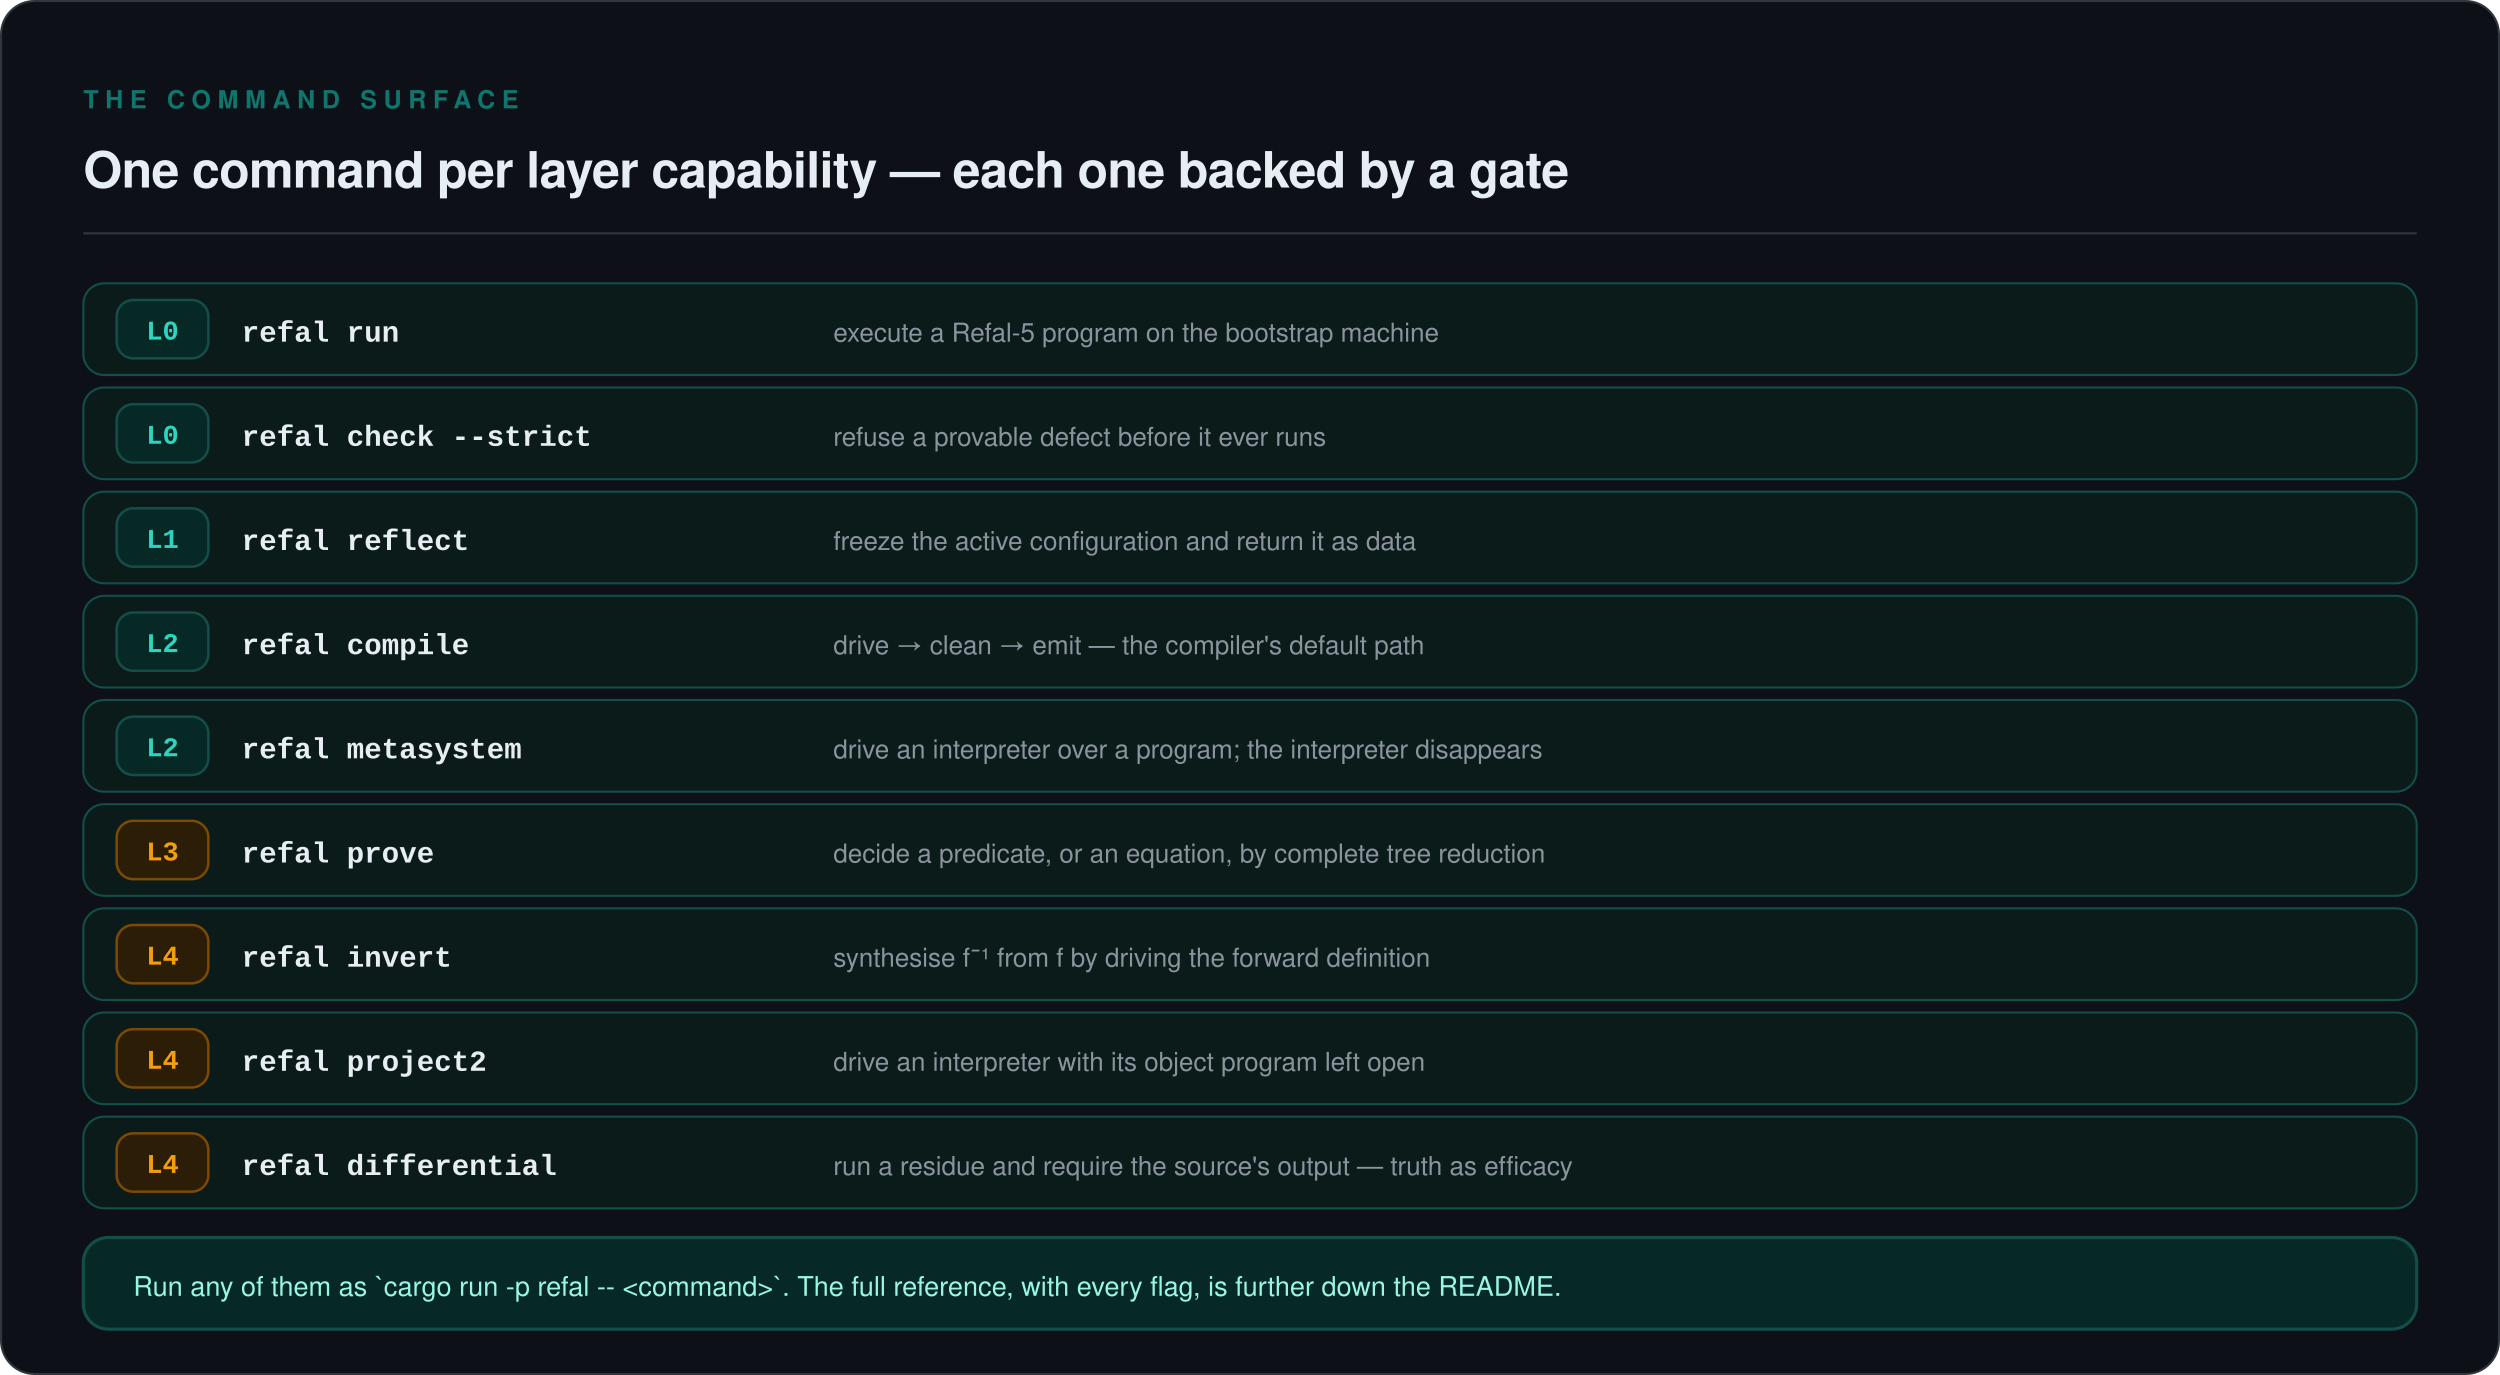
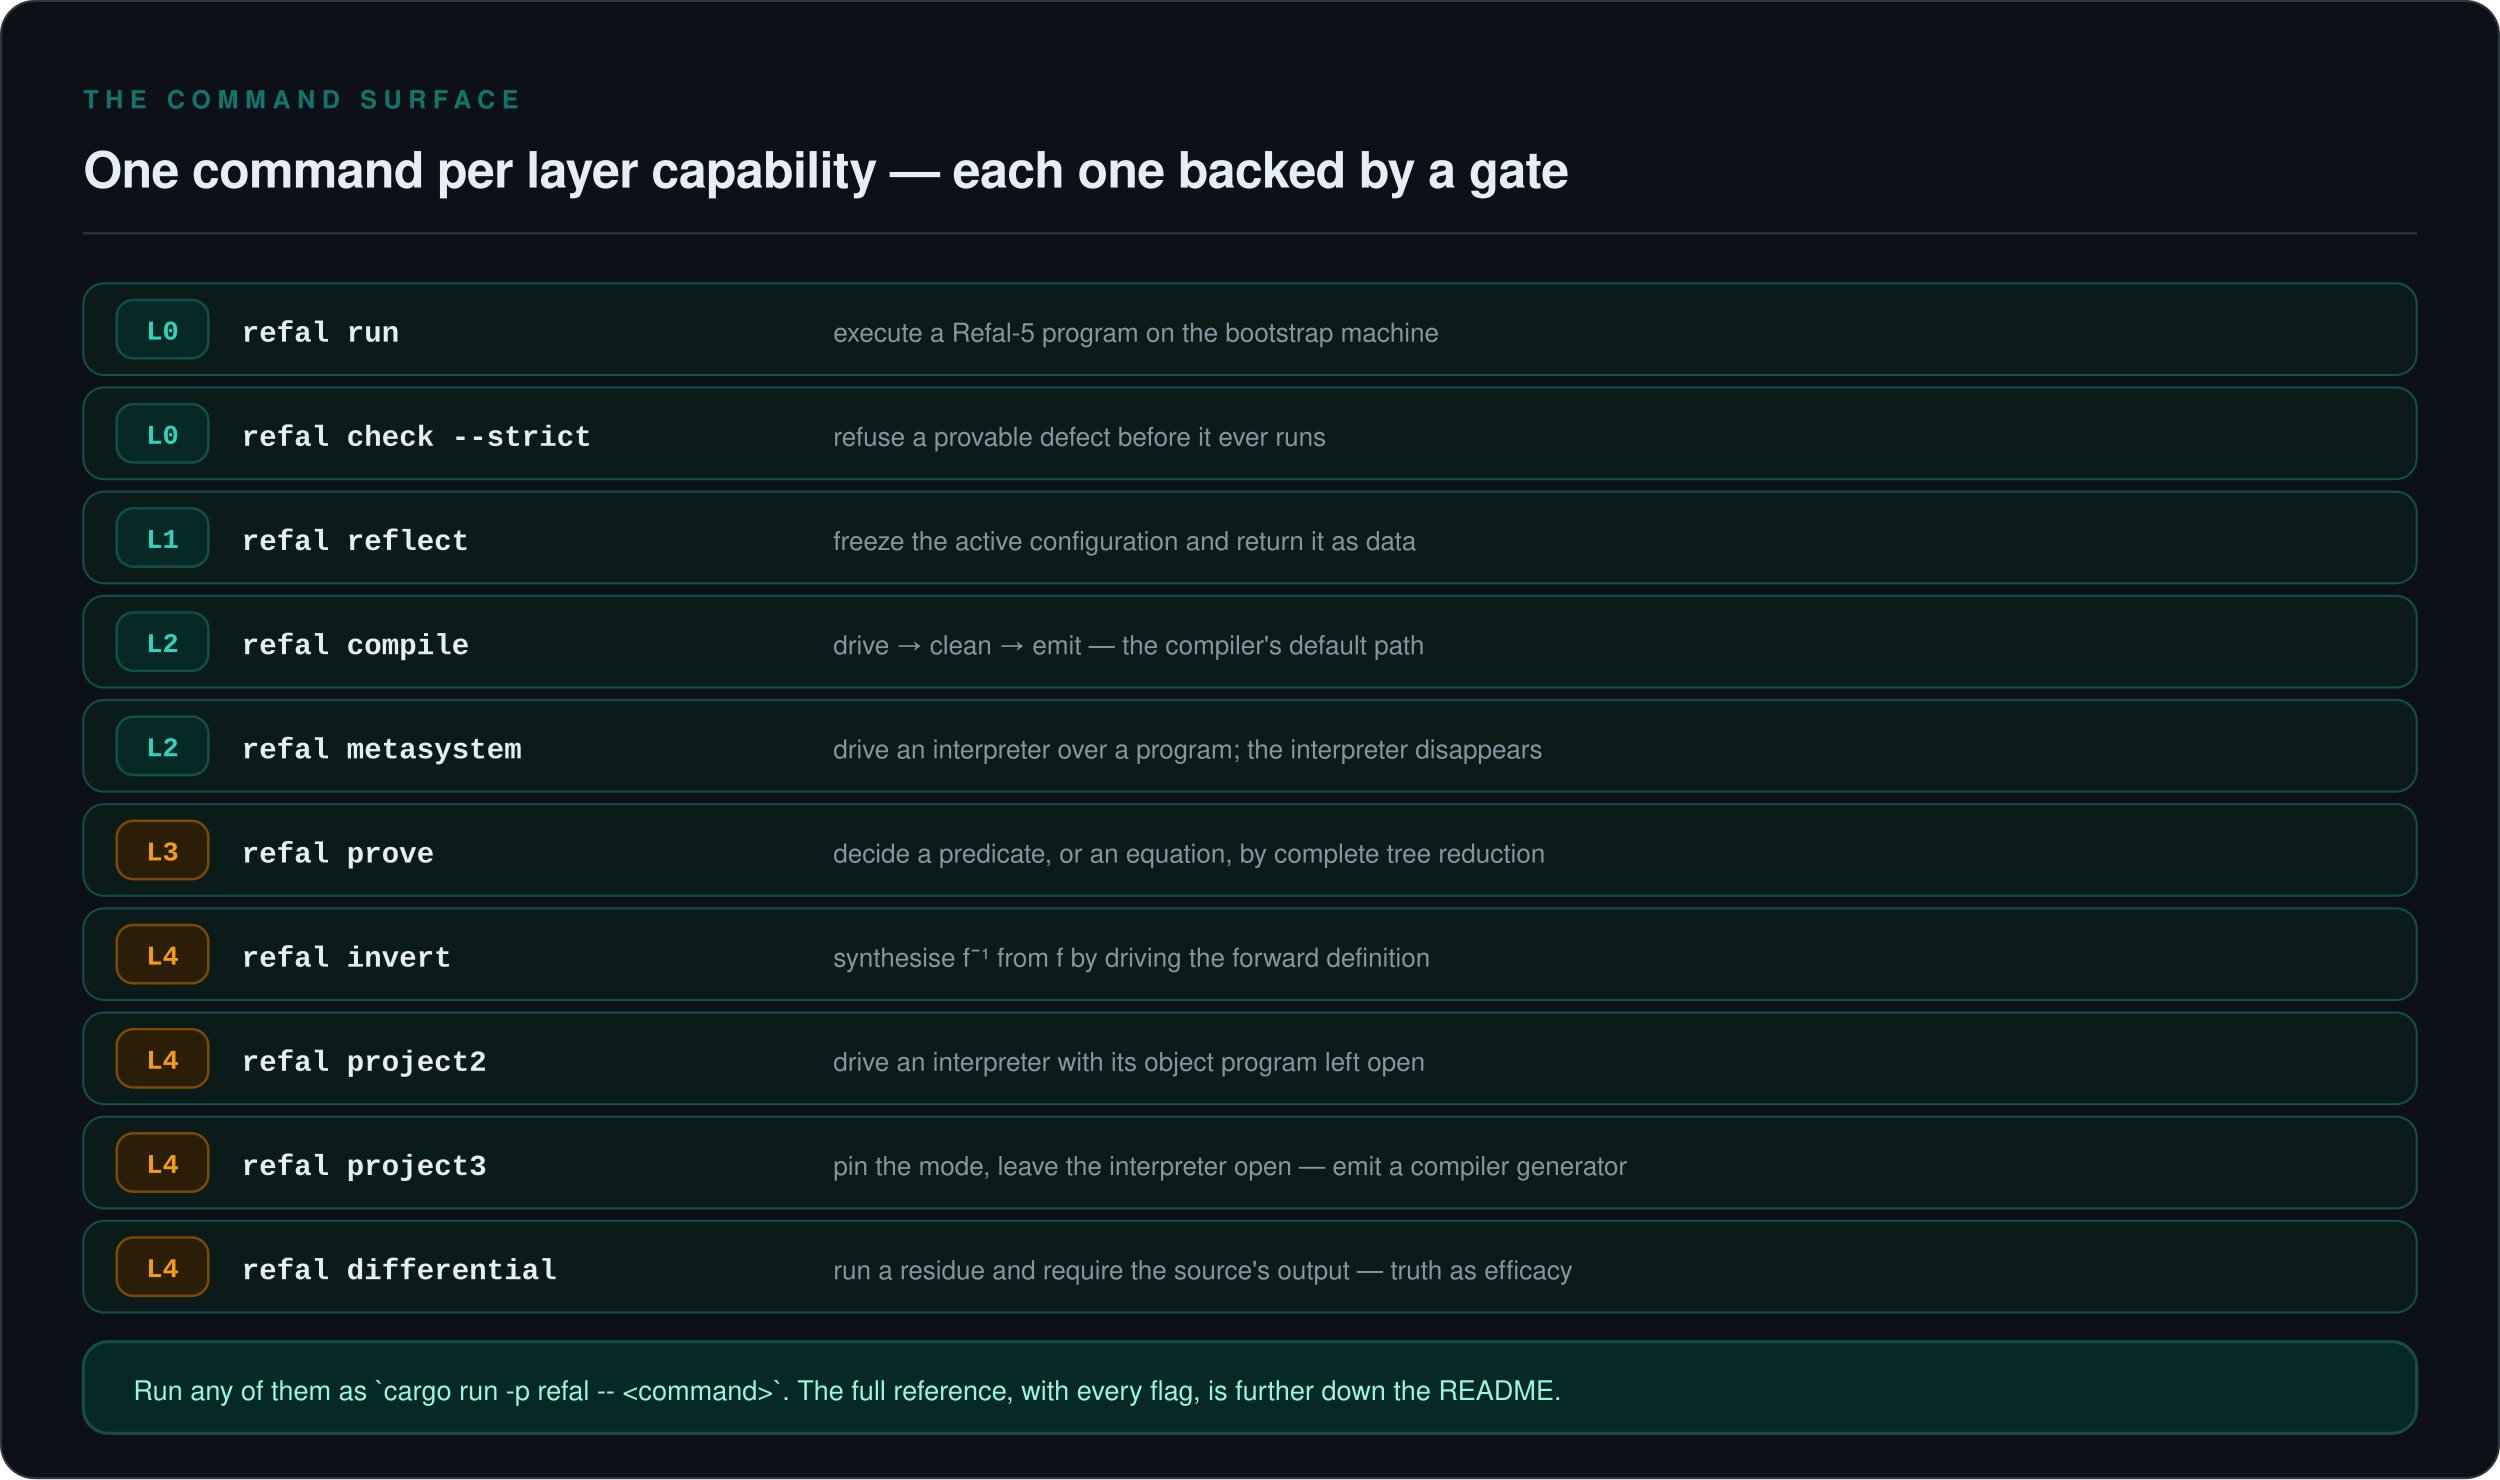
- <svg xmlns="http://www.w3.org/2000/svg" viewBox="0 0 1200 660" width="1200" height="660" role="img" aria-labelledby="t d">
-   <rect x="0.5" y="0.5" width="1199" height="659" rx="16" fill="#0D1117" stroke="#30363D" stroke-width="1" />
+ <svg xmlns="http://www.w3.org/2000/svg" viewBox="0 0 1200 710" width="1200" height="710" role="img" aria-labelledby="t d">
+   <rect x="0.5" y="0.5" width="1199" height="709" rx="16" fill="#0D1117" stroke="#30363D" stroke-width="1" />
  <text x="40" y="52" font-family="ui-sans-serif, -apple-system, 'Segoe UI', Helvetica, Arial, sans-serif" font-size="12" font-weight="600" letter-spacing="3.2" fill="#0F766E">THE COMMAND SURFACE</text>
  <text x="40" y="90" font-family="ui-sans-serif, -apple-system, 'Segoe UI', Helvetica, Arial, sans-serif" font-size="24" font-weight="600" letter-spacing="-0.3" fill="#E6EDF3">One command per layer capability — each one backed by a gate</text>
  <line x1="40" y1="112" x2="1160" y2="112" stroke="#30363D" stroke-width="1" />
  <rect x="40" y="136" width="1120" height="44" rx="10" fill="#0B1B19" stroke="#134E4A" stroke-width="1" />
  <rect x="56" y="144" width="44" height="28" rx="8" fill="#062925" stroke="#134E4A" stroke-width="1.2" />
  <text x="78" y="163" font-family="ui-monospace, SFMono-Regular, 'SF Mono', Menlo, Consolas, 'Liberation Mono', monospace" font-size="13" font-weight="600" text-anchor="middle" fill="#2DD4BF">L0</text>
  <text x="116" y="164" font-family="ui-monospace, SFMono-Regular, 'SF Mono', Menlo, Consolas, 'Liberation Mono', monospace" font-size="14" font-weight="600" fill="#E6EDF3">refal run</text>
  <text x="400" y="164" font-family="ui-sans-serif, -apple-system, 'Segoe UI', Helvetica, Arial, sans-serif" font-size="12.5" fill="#8B949E">execute a Refal-5 program on the bootstrap machine</text>
  <rect x="40" y="186" width="1120" height="44" rx="10" fill="#0B1B19" stroke="#134E4A" stroke-width="1" />
  <rect x="56" y="194" width="44" height="28" rx="8" fill="#062925" stroke="#134E4A" stroke-width="1.2" />
  <text x="78" y="213" font-family="ui-monospace, SFMono-Regular, 'SF Mono', Menlo, Consolas, 'Liberation Mono', monospace" font-size="13" font-weight="600" text-anchor="middle" fill="#2DD4BF">L0</text>
  <text x="116" y="214" font-family="ui-monospace, SFMono-Regular, 'SF Mono', Menlo, Consolas, 'Liberation Mono', monospace" font-size="14" font-weight="600" fill="#E6EDF3">refal check --strict</text>
  <text x="400" y="214" font-family="ui-sans-serif, -apple-system, 'Segoe UI', Helvetica, Arial, sans-serif" font-size="12.5" fill="#8B949E">refuse a provable defect before it ever runs</text>
  <rect x="40" y="236" width="1120" height="44" rx="10" fill="#0B1B19" stroke="#134E4A" stroke-width="1" />
  <rect x="56" y="244" width="44" height="28" rx="8" fill="#062925" stroke="#134E4A" stroke-width="1.2" />
  <text x="78" y="263" font-family="ui-monospace, SFMono-Regular, 'SF Mono', Menlo, Consolas, 'Liberation Mono', monospace" font-size="13" font-weight="600" text-anchor="middle" fill="#2DD4BF">L1</text>
  <text x="116" y="264" font-family="ui-monospace, SFMono-Regular, 'SF Mono', Menlo, Consolas, 'Liberation Mono', monospace" font-size="14" font-weight="600" fill="#E6EDF3">refal reflect</text>
  <text x="400" y="264" font-family="ui-sans-serif, -apple-system, 'Segoe UI', Helvetica, Arial, sans-serif" font-size="12.5" fill="#8B949E">freeze the active configuration and return it as data</text>
  <rect x="40" y="286" width="1120" height="44" rx="10" fill="#0B1B19" stroke="#134E4A" stroke-width="1" />
  <rect x="56" y="294" width="44" height="28" rx="8" fill="#062925" stroke="#134E4A" stroke-width="1.2" />
  <text x="78" y="313" font-family="ui-monospace, SFMono-Regular, 'SF Mono', Menlo, Consolas, 'Liberation Mono', monospace" font-size="13" font-weight="600" text-anchor="middle" fill="#2DD4BF">L2</text>
  <text x="116" y="314" font-family="ui-monospace, SFMono-Regular, 'SF Mono', Menlo, Consolas, 'Liberation Mono', monospace" font-size="14" font-weight="600" fill="#E6EDF3">refal compile</text>
  <text x="400" y="314" font-family="ui-sans-serif, -apple-system, 'Segoe UI', Helvetica, Arial, sans-serif" font-size="12.5" fill="#8B949E">drive → clean → emit — the compiler's default path</text>
  <rect x="40" y="336" width="1120" height="44" rx="10" fill="#0B1B19" stroke="#134E4A" stroke-width="1" />
  <rect x="56" y="344" width="44" height="28" rx="8" fill="#062925" stroke="#134E4A" stroke-width="1.2" />
  <text x="78" y="363" font-family="ui-monospace, SFMono-Regular, 'SF Mono', Menlo, Consolas, 'Liberation Mono', monospace" font-size="13" font-weight="600" text-anchor="middle" fill="#2DD4BF">L2</text>
  <text x="116" y="364" font-family="ui-monospace, SFMono-Regular, 'SF Mono', Menlo, Consolas, 'Liberation Mono', monospace" font-size="14" font-weight="600" fill="#E6EDF3">refal metasystem</text>
  <text x="400" y="364" font-family="ui-sans-serif, -apple-system, 'Segoe UI', Helvetica, Arial, sans-serif" font-size="12.5" fill="#8B949E">drive an interpreter over a program; the interpreter disappears</text>
  <rect x="40" y="386" width="1120" height="44" rx="10" fill="#0B1B19" stroke="#134E4A" stroke-width="1" />
  <rect x="56" y="394" width="44" height="28" rx="8" fill="#2B1D06" stroke="#7C4A03" stroke-width="1.2" />
  <text x="78" y="413" font-family="ui-monospace, SFMono-Regular, 'SF Mono', Menlo, Consolas, 'Liberation Mono', monospace" font-size="13" font-weight="600" text-anchor="middle" fill="#F59E0B">L3</text>
  <text x="116" y="414" font-family="ui-monospace, SFMono-Regular, 'SF Mono', Menlo, Consolas, 'Liberation Mono', monospace" font-size="14" font-weight="600" fill="#E6EDF3">refal prove</text>
  <text x="400" y="414" font-family="ui-sans-serif, -apple-system, 'Segoe UI', Helvetica, Arial, sans-serif" font-size="12.5" fill="#8B949E">decide a predicate, or an equation, by complete tree reduction</text>
  <rect x="40" y="436" width="1120" height="44" rx="10" fill="#0B1B19" stroke="#134E4A" stroke-width="1" />
  <rect x="56" y="444" width="44" height="28" rx="8" fill="#2B1D06" stroke="#7C4A03" stroke-width="1.2" />
  <text x="78" y="463" font-family="ui-monospace, SFMono-Regular, 'SF Mono', Menlo, Consolas, 'Liberation Mono', monospace" font-size="13" font-weight="600" text-anchor="middle" fill="#F59E0B">L4</text>
  <text x="116" y="464" font-family="ui-monospace, SFMono-Regular, 'SF Mono', Menlo, Consolas, 'Liberation Mono', monospace" font-size="14" font-weight="600" fill="#E6EDF3">refal invert</text>
  <text x="400" y="464" font-family="ui-sans-serif, -apple-system, 'Segoe UI', Helvetica, Arial, sans-serif" font-size="12.5" fill="#8B949E">synthesise f⁻¹ from f by driving the forward definition</text>
  <rect x="40" y="486" width="1120" height="44" rx="10" fill="#0B1B19" stroke="#134E4A" stroke-width="1" />
  <rect x="56" y="494" width="44" height="28" rx="8" fill="#2B1D06" stroke="#7C4A03" stroke-width="1.2" />
  <text x="78" y="513" font-family="ui-monospace, SFMono-Regular, 'SF Mono', Menlo, Consolas, 'Liberation Mono', monospace" font-size="13" font-weight="600" text-anchor="middle" fill="#F59E0B">L4</text>
  <text x="116" y="514" font-family="ui-monospace, SFMono-Regular, 'SF Mono', Menlo, Consolas, 'Liberation Mono', monospace" font-size="14" font-weight="600" fill="#E6EDF3">refal project2</text>
  <text x="400" y="514" font-family="ui-sans-serif, -apple-system, 'Segoe UI', Helvetica, Arial, sans-serif" font-size="12.5" fill="#8B949E">drive an interpreter with its object program left open</text>
  <rect x="40" y="536" width="1120" height="44" rx="10" fill="#0B1B19" stroke="#134E4A" stroke-width="1" />
  <rect x="56" y="544" width="44" height="28" rx="8" fill="#2B1D06" stroke="#7C4A03" stroke-width="1.2" />
  <text x="78" y="563" font-family="ui-monospace, SFMono-Regular, 'SF Mono', Menlo, Consolas, 'Liberation Mono', monospace" font-size="13" font-weight="600" text-anchor="middle" fill="#F59E0B">L4</text>
-   <text x="116" y="564" font-family="ui-monospace, SFMono-Regular, 'SF Mono', Menlo, Consolas, 'Liberation Mono', monospace" font-size="14" font-weight="600" fill="#E6EDF3">refal differential</text>
-   <text x="400" y="564" font-family="ui-sans-serif, -apple-system, 'Segoe UI', Helvetica, Arial, sans-serif" font-size="12.5" fill="#8B949E">run a residue and require the source's output — truth as efficacy</text>
-   <rect x="40" y="594" width="1120" height="44" rx="12" fill="#062925" stroke="#134E4A" stroke-width="1.5" />
-   <text x="64" y="622" font-family="ui-sans-serif, -apple-system, 'Segoe UI', Helvetica, Arial, sans-serif" font-size="13" fill="#99F6E4">Run any of them as `cargo run -p refal -- &lt;command&gt;`. The full reference, with every flag, is further down the README.</text>
+   <text x="116" y="564" font-family="ui-monospace, SFMono-Regular, 'SF Mono', Menlo, Consolas, 'Liberation Mono', monospace" font-size="14" font-weight="600" fill="#E6EDF3">refal project3</text>
+   <text x="400" y="564" font-family="ui-sans-serif, -apple-system, 'Segoe UI', Helvetica, Arial, sans-serif" font-size="12.5" fill="#8B949E">pin the mode, leave the interpreter open — emit a compiler generator</text>
+   <rect x="40" y="586" width="1120" height="44" rx="10" fill="#0B1B19" stroke="#134E4A" stroke-width="1" />
+   <rect x="56" y="594" width="44" height="28" rx="8" fill="#2B1D06" stroke="#7C4A03" stroke-width="1.2" />
+   <text x="78" y="613" font-family="ui-monospace, SFMono-Regular, 'SF Mono', Menlo, Consolas, 'Liberation Mono', monospace" font-size="13" font-weight="600" text-anchor="middle" fill="#F59E0B">L4</text>
+   <text x="116" y="614" font-family="ui-monospace, SFMono-Regular, 'SF Mono', Menlo, Consolas, 'Liberation Mono', monospace" font-size="14" font-weight="600" fill="#E6EDF3">refal differential</text>
+   <text x="400" y="614" font-family="ui-sans-serif, -apple-system, 'Segoe UI', Helvetica, Arial, sans-serif" font-size="12.5" fill="#8B949E">run a residue and require the source's output — truth as efficacy</text>
+   <rect x="40" y="644" width="1120" height="44" rx="12" fill="#062925" stroke="#134E4A" stroke-width="1.5" />
+   <text x="64" y="672" font-family="ui-sans-serif, -apple-system, 'Segoe UI', Helvetica, Arial, sans-serif" font-size="13" fill="#99F6E4">Run any of them as `cargo run -p refal -- &lt;command&gt;`. The full reference, with every flag, is further down the README.</text>
</svg>
